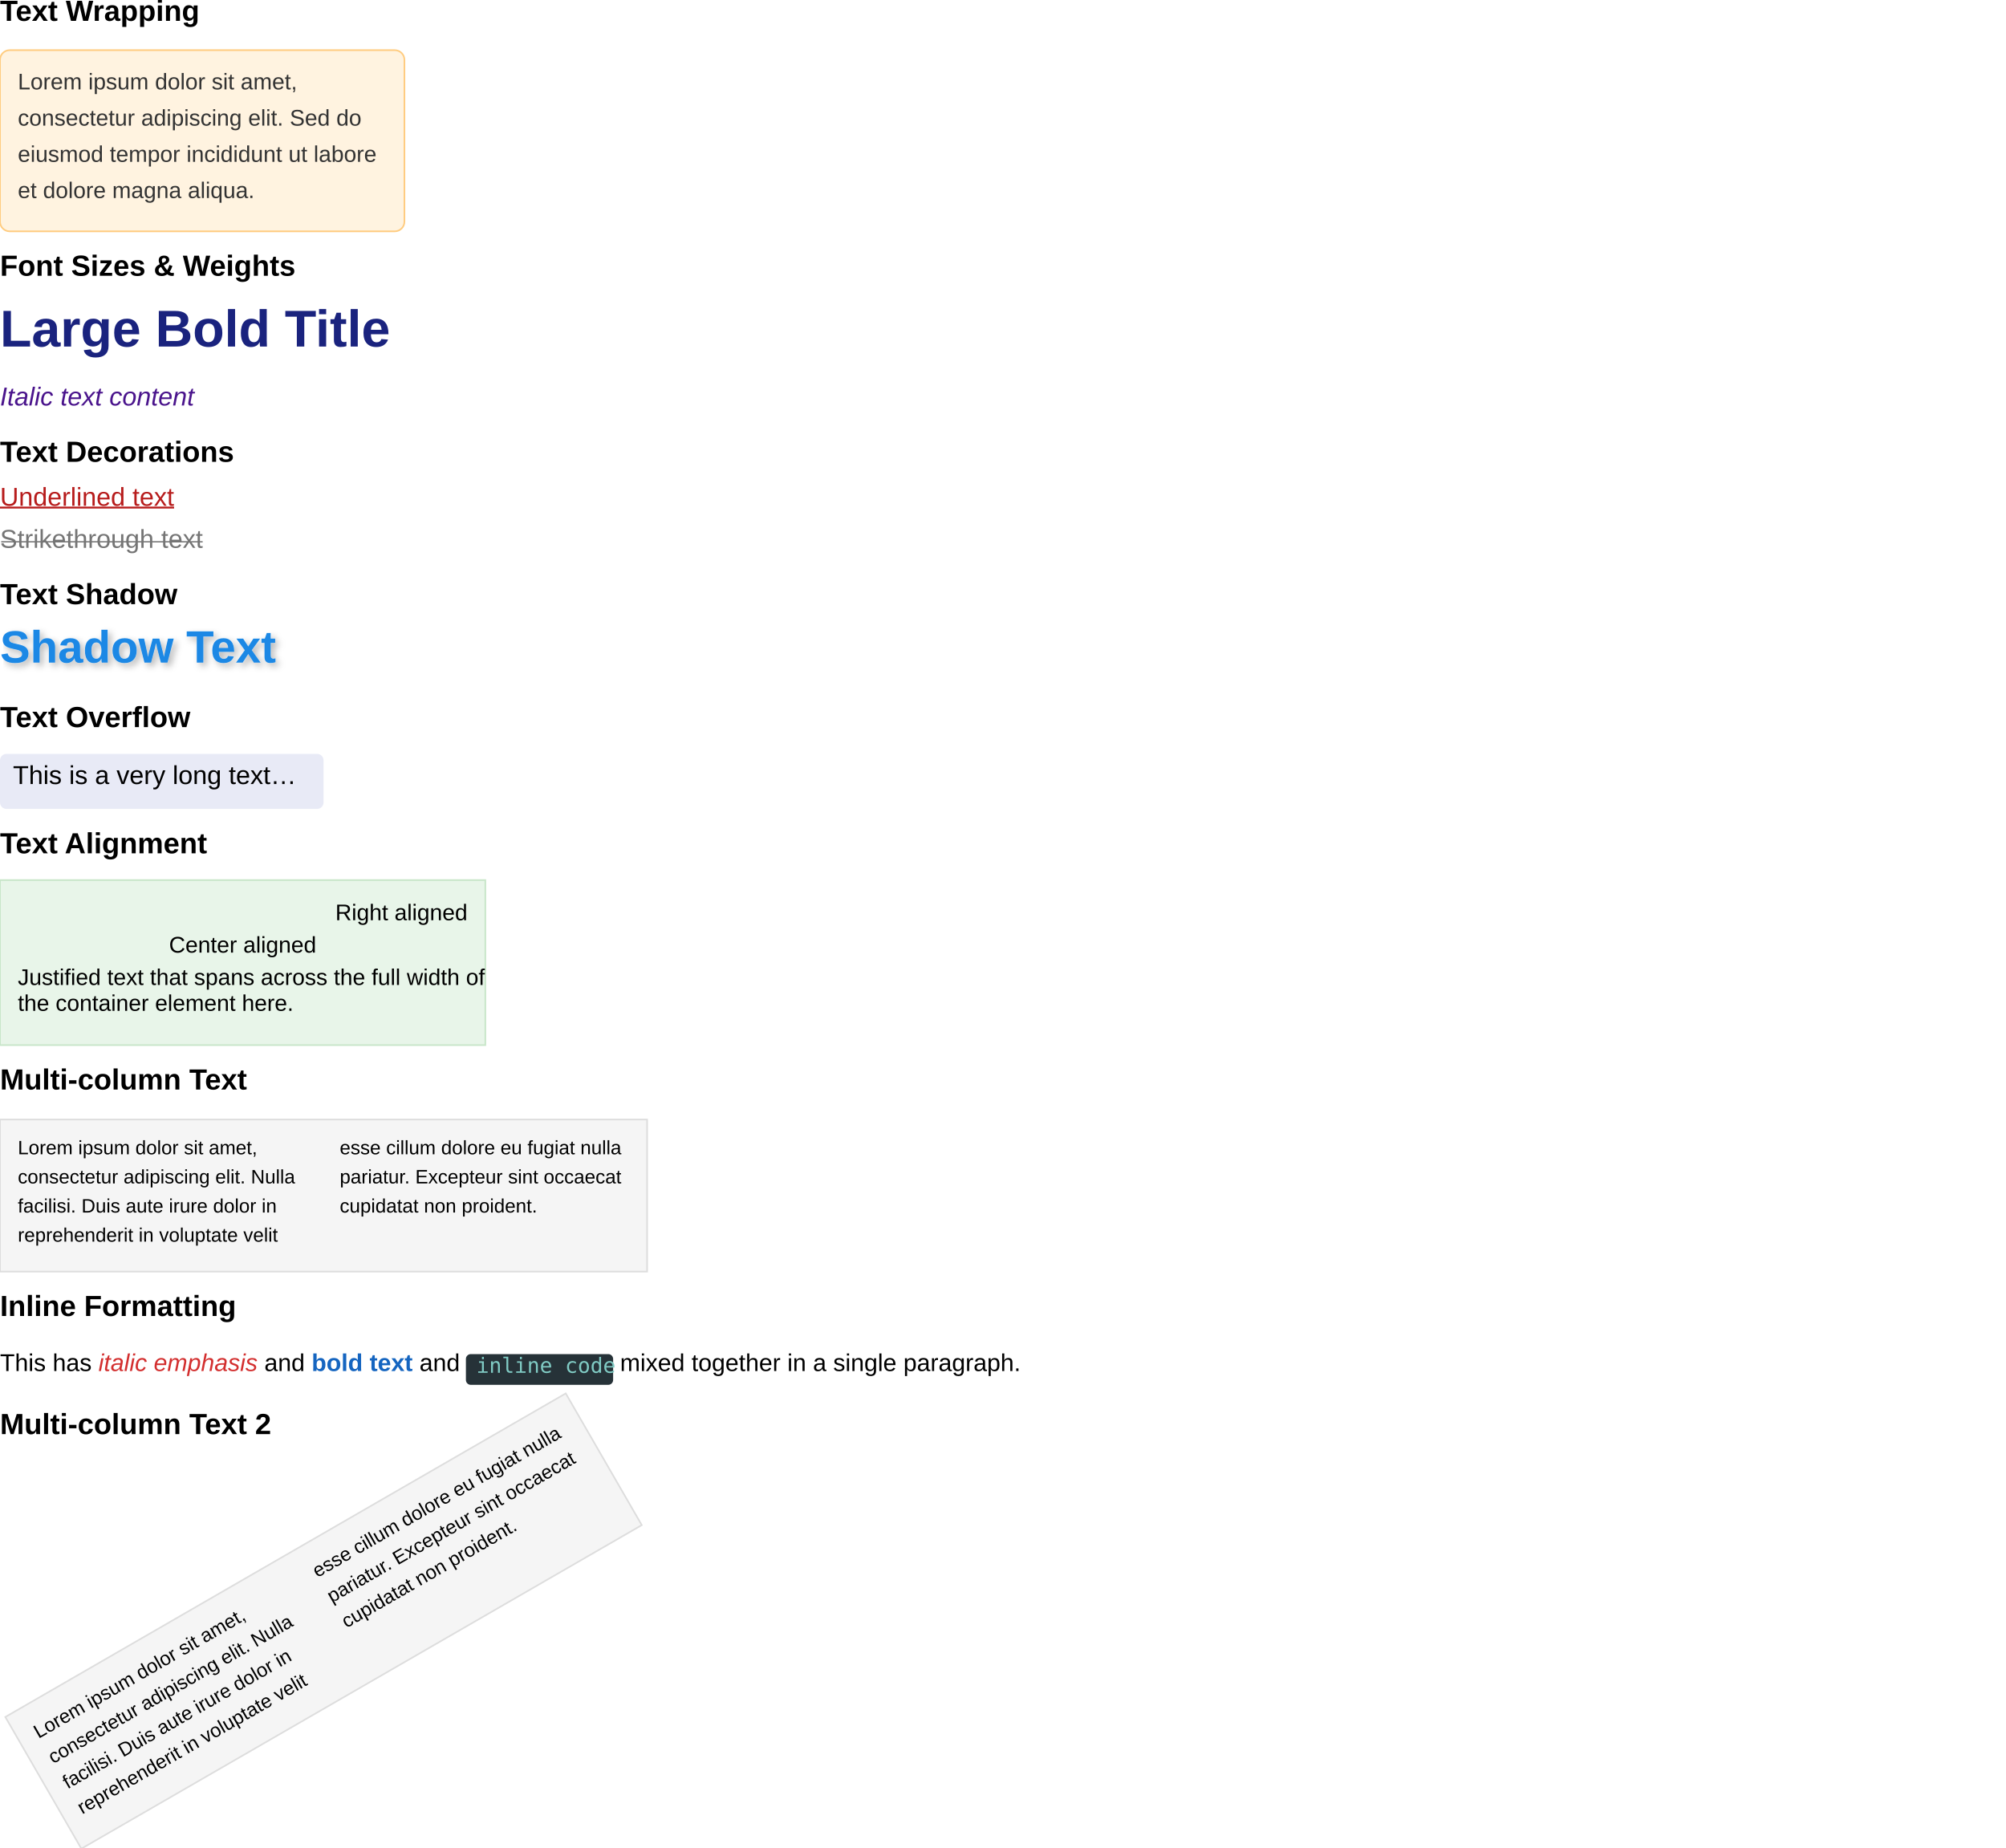
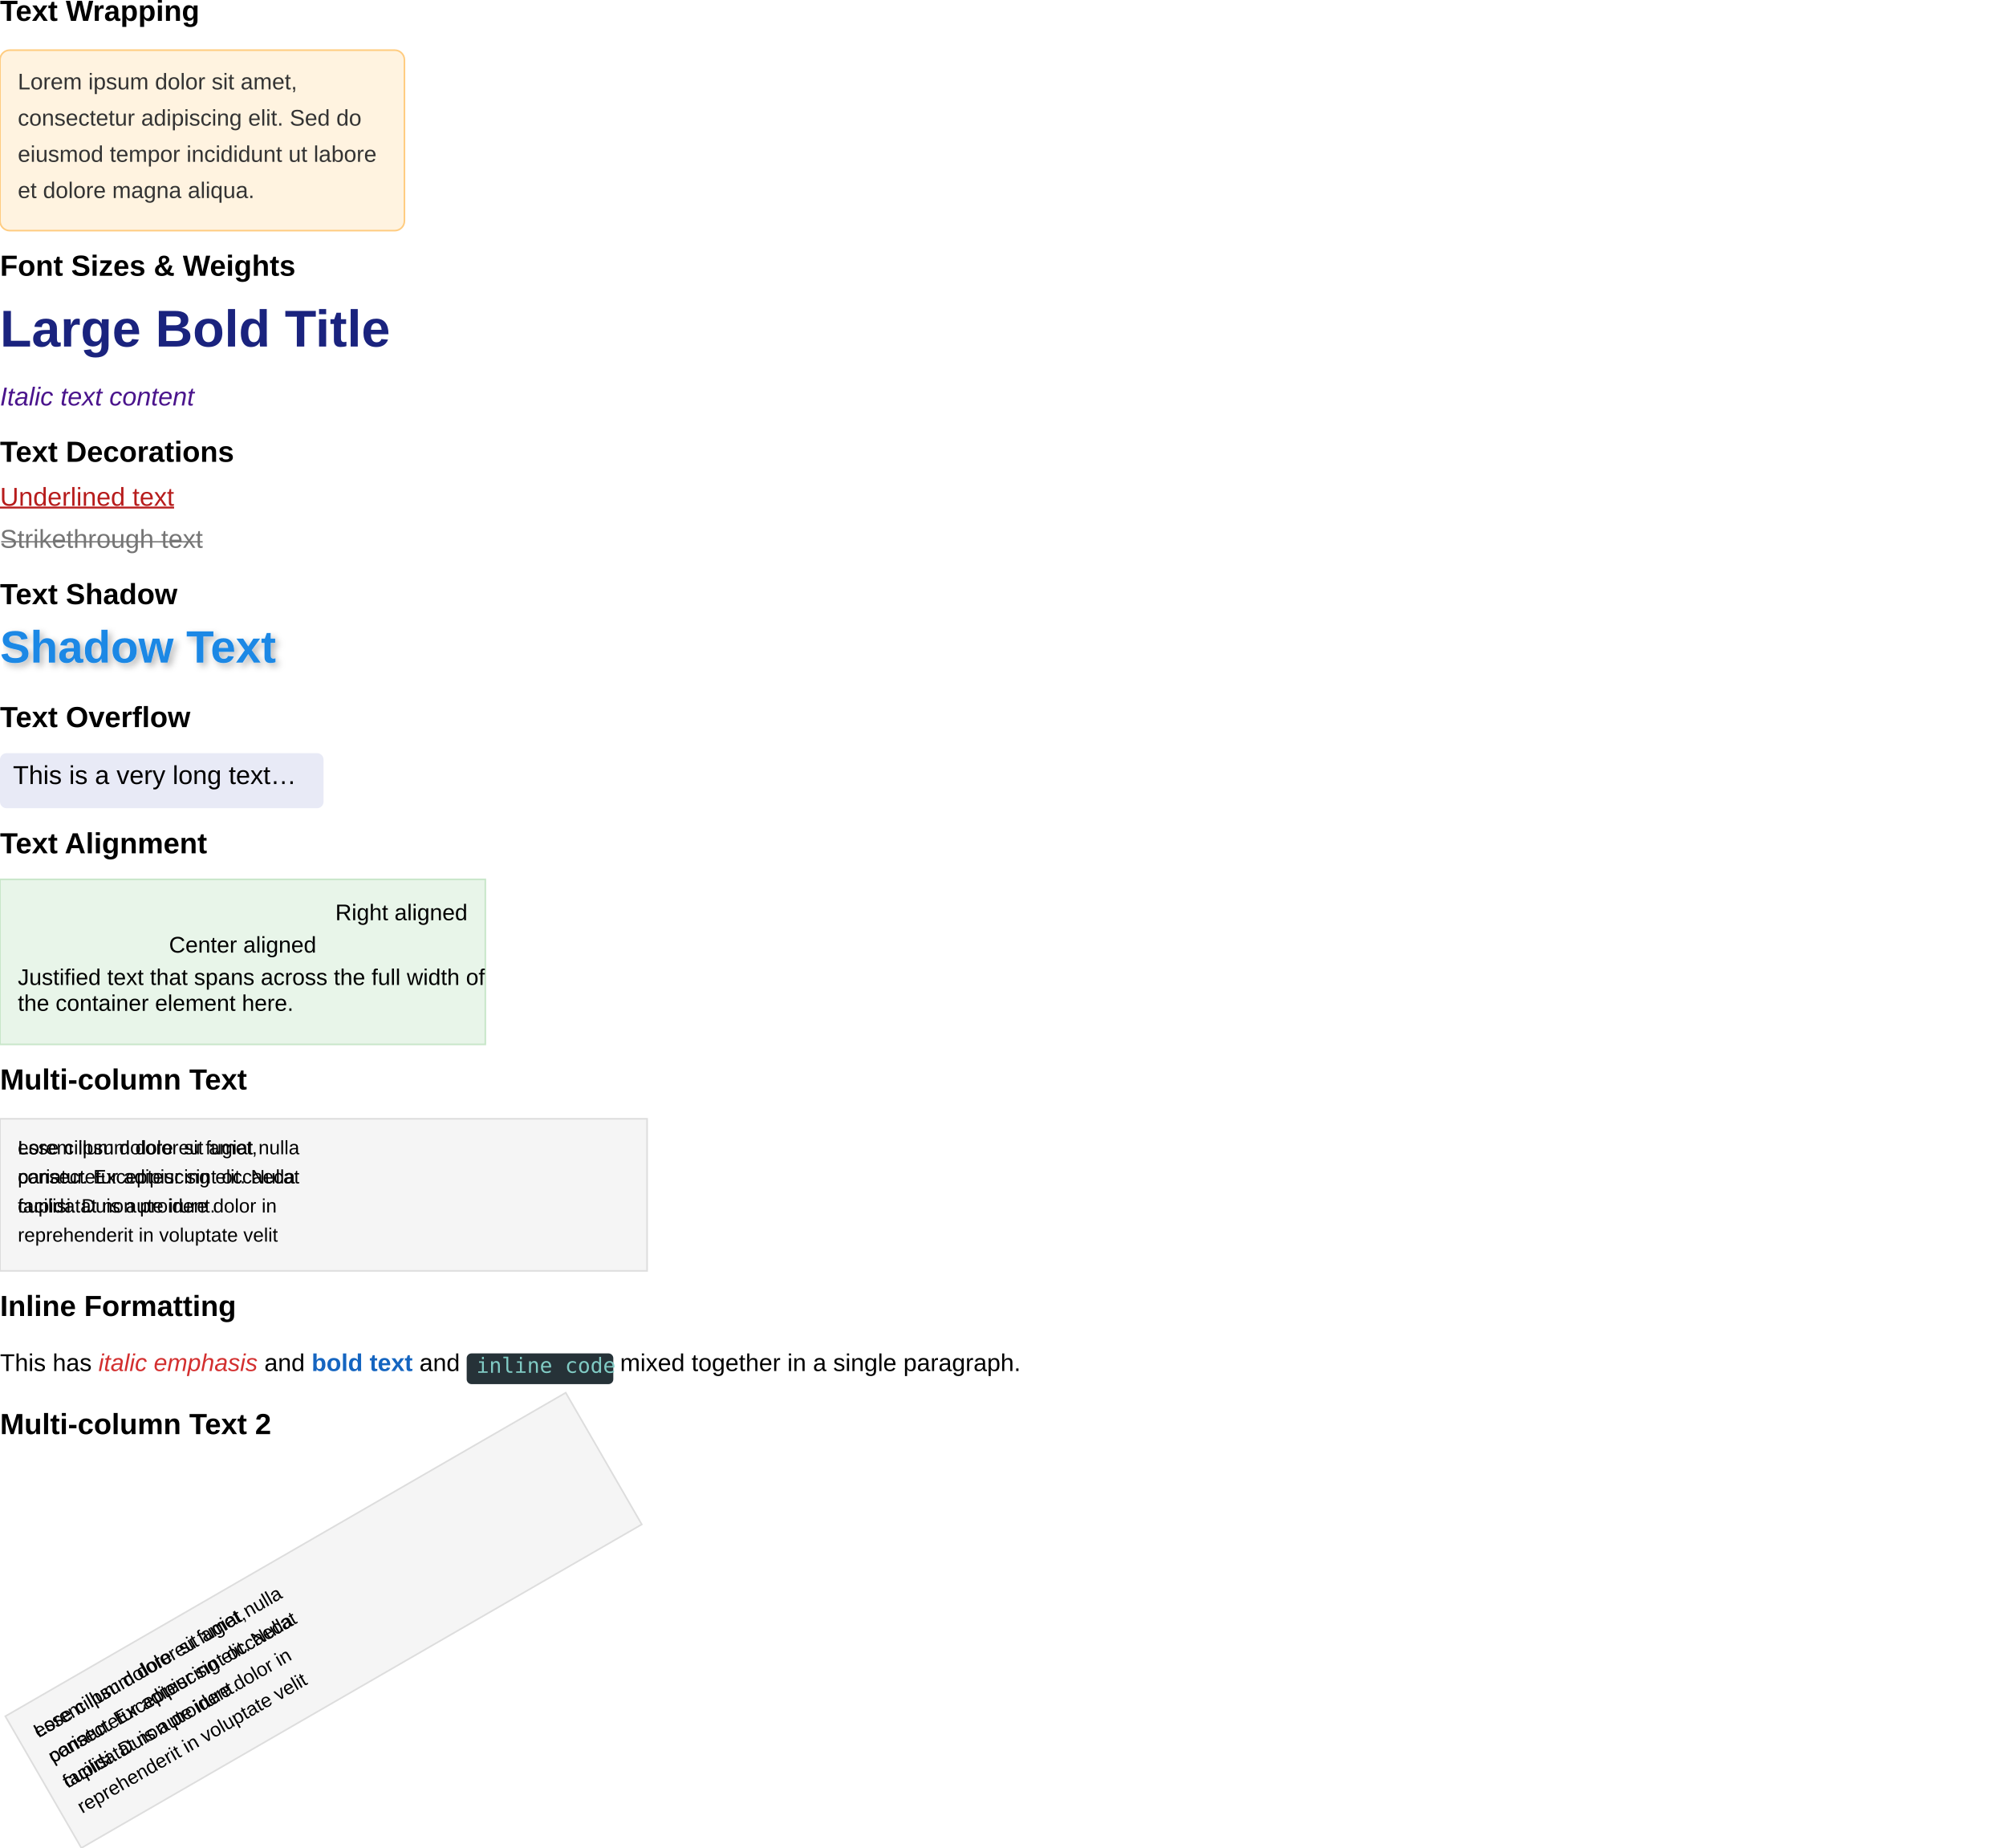
<svg xmlns="http://www.w3.org/2000/svg" width="1240" height="1142" viewBox="0 0 1240 1142">
  <defs>
    <filter id="ts1" x="-50%" y="-50%" width="200%" height="200%">
      <feDropShadow dx="2" dy="2" stdDeviation="2" flood-color="rgba(0, 0, 0, 0.3)" />
    </filter>
  </defs>
  <text x="0" y="1" fill="rgb(0, 0, 0)" dominant-baseline="text-before-edge" font-weight="700" font-size="18px" font-family="Arial, sans-serif">Text Wrapping</text>
  <g>
-     <rect x="0" y="31" width="250" height="112" rx="6" ry="6" fill="rgb(255, 243, 224)" />
-     <rect x="0" y="31" width="250" height="112" rx="6" ry="6" fill="none" stroke="rgb(255, 204, 128)" stroke-width="1" />
+     <rect x="0" y="31" width="250" height="111.56" rx="6" ry="6" fill="rgb(255, 243, 224)" />
+     <rect x="0" y="31" width="250" height="111.56" rx="6" ry="6" fill="none" stroke="rgb(255, 204, 128)" stroke-width="1" />
  </g>
  <text x="11" y="46" fill="rgb(51, 51, 51)" dominant-baseline="text-before-edge" font-size="14px" font-family="Arial, sans-serif">Lorem ipsum dolor sit amet,</text>
  <text x="11" y="68.39" fill="rgb(51, 51, 51)" dominant-baseline="text-before-edge" font-size="14px" font-family="Arial, sans-serif">consectetur adipiscing elit. Sed do</text>
  <text x="11" y="90.78" fill="rgb(51, 51, 51)" dominant-baseline="text-before-edge" font-size="14px" font-family="Arial, sans-serif">eiusmod tempor incididunt ut labore</text>
  <text x="11" y="113.17" fill="rgb(51, 51, 51)" dominant-baseline="text-before-edge" font-size="14px" font-family="Arial, sans-serif">et dolore magna aliqua.</text>
  <text x="0" y="158.56" fill="rgb(0, 0, 0)" dominant-baseline="text-before-edge" font-weight="700" font-size="18px" font-family="Arial, sans-serif">Font Sizes &amp; Weights</text>
  <text x="0" y="193.06" fill="rgb(26, 35, 126)" dominant-baseline="text-before-edge" font-weight="900" font-size="32px" font-family="Arial, sans-serif">Large Bold Title</text>
  <text x="0" y="240.06" fill="rgb(74, 20, 140)" dominant-baseline="text-before-edge" font-style="italic" font-size="16px" font-family="Arial, sans-serif">Italic text content</text>
  <text x="0" y="273.56" fill="rgb(0, 0, 0)" dominant-baseline="text-before-edge" font-weight="700" font-size="18px" font-family="Arial, sans-serif">Text Decorations</text>
  <text x="0" y="302.06" fill="rgb(183, 28, 28)" dominant-baseline="text-before-edge" font-size="16px" font-family="Arial, sans-serif" text-decoration="underline">Underlined text</text>
  <text x="0" y="328.06" fill="rgb(117, 117, 117)" dominant-baseline="text-before-edge" font-size="16px" font-family="Arial, sans-serif" text-decoration="line-through">Strikethrough text</text>
  <text x="0" y="361.56" fill="rgb(0, 0, 0)" dominant-baseline="text-before-edge" font-weight="700" font-size="18px" font-family="Arial, sans-serif">Text Shadow</text>
  <text x="0" y="391.06" fill="rgb(30, 136, 229)" dominant-baseline="text-before-edge" font-weight="700" font-size="28px" font-family="Arial, sans-serif" filter="url(#ts1)">Shadow Text</text>
  <text x="0" y="437.56" fill="rgb(0, 0, 0)" dominant-baseline="text-before-edge" font-weight="700" font-size="18px" font-family="Arial, sans-serif">Text Overflow</text>
-   <rect x="0" y="466" width="200" height="34" rx="4" ry="4" fill="rgb(232, 234, 246)" />
+   <rect x="0" y="465.56" width="200" height="34" rx="4" ry="4" fill="rgb(232, 234, 246)" />
  <text x="8" y="474.06" fill="rgb(0, 0, 0)" dominant-baseline="text-before-edge" font-size="16px" font-family="Arial, sans-serif">This is a very long text…</text>
  <text x="0" y="515.56" fill="rgb(0, 0, 0)" dominant-baseline="text-before-edge" font-weight="700" font-size="18px" font-family="Arial, sans-serif">Text Alignment</text>
  <g>
-     <rect x="0" y="544" width="300" height="102" rx="0" ry="0" fill="rgb(232, 245, 233)" />
-     <rect x="0" y="544" width="300" height="102" rx="0" ry="0" fill="none" stroke="rgb(200, 230, 201)" stroke-width="1" />
+     <rect x="0" y="543.56" width="300" height="102" rx="0" ry="0" fill="rgb(232, 245, 233)" />
+     <rect x="0" y="543.56" width="300" height="102" rx="0" ry="0" fill="none" stroke="rgb(200, 230, 201)" stroke-width="1" />
  </g>
  <text x="207.27" y="559.56" fill="rgb(0, 0, 0)" dominant-baseline="text-before-edge" font-size="14px" font-family="Arial, sans-serif">Right aligned</text>
  <text x="104.47" y="579.56" fill="rgb(0, 0, 0)" dominant-baseline="text-before-edge" font-size="14px" font-family="Arial, sans-serif">Center aligned</text>
  <text x="11" y="599.56" fill="rgb(0, 0, 0)" dominant-baseline="text-before-edge" font-size="14px" font-family="Arial, sans-serif" textLength="300" lengthAdjust="spacing">Justified text that spans across the full width of</text>
  <text x="11" y="615.56" fill="rgb(0, 0, 0)" dominant-baseline="text-before-edge" font-size="14px" font-family="Arial, sans-serif">the container element here.</text>
  <text x="0" y="661.56" fill="rgb(0, 0, 0)" dominant-baseline="text-before-edge" font-weight="700" font-size="18px" font-family="Arial, sans-serif">Multi-column Text</text>
  <g>
-     <rect x="0" y="692" width="400" height="94" rx="0" ry="0" fill="rgb(245, 245, 245)" />
-     <rect x="0" y="692" width="400" height="94" rx="0" ry="0" fill="none" stroke="rgb(221, 221, 221)" stroke-width="1" />
+     <rect x="0" y="691.56" width="400" height="94" rx="0" ry="0" fill="rgb(245, 245, 245)" />
+     <rect x="0" y="691.56" width="400" height="94" rx="0" ry="0" fill="none" stroke="rgb(221, 221, 221)" stroke-width="1" />
  </g>
  <text x="11" y="705.56" fill="rgb(0, 0, 0)" dominant-baseline="text-before-edge" font-size="12px" font-family="Arial, sans-serif">Lorem ipsum dolor sit amet,</text>
  <text x="11" y="723.56" fill="rgb(0, 0, 0)" dominant-baseline="text-before-edge" font-size="12px" font-family="Arial, sans-serif">consectetur adipiscing elit. Nulla</text>
  <text x="11" y="741.56" fill="rgb(0, 0, 0)" dominant-baseline="text-before-edge" font-size="12px" font-family="Arial, sans-serif">facilisi. Duis aute irure dolor in</text>
  <text x="11" y="759.56" fill="rgb(0, 0, 0)" dominant-baseline="text-before-edge" font-size="12px" font-family="Arial, sans-serif">reprehenderit in voluptate velit</text>
-   <text x="210" y="705.56" fill="rgb(0, 0, 0)" dominant-baseline="text-before-edge" font-size="12px" font-family="Arial, sans-serif">esse cillum dolore eu fugiat nulla</text>
-   <text x="210" y="723.56" fill="rgb(0, 0, 0)" dominant-baseline="text-before-edge" font-size="12px" font-family="Arial, sans-serif">pariatur. Excepteur sint occaecat</text>
-   <text x="210" y="741.56" fill="rgb(0, 0, 0)" dominant-baseline="text-before-edge" font-size="12px" font-family="Arial, sans-serif">cupidatat non proident.</text>
+   <text x="11" y="705.56" fill="rgb(0, 0, 0)" dominant-baseline="text-before-edge" font-size="12px" font-family="Arial, sans-serif">esse cillum dolore eu fugiat nulla</text>
+   <text x="11" y="723.56" fill="rgb(0, 0, 0)" dominant-baseline="text-before-edge" font-size="12px" font-family="Arial, sans-serif">pariatur. Excepteur sint occaecat</text>
+   <text x="11" y="741.56" fill="rgb(0, 0, 0)" dominant-baseline="text-before-edge" font-size="12px" font-family="Arial, sans-serif">cupidatat non proident.</text>
  <text x="0" y="801.56" fill="rgb(0, 0, 0)" dominant-baseline="text-before-edge" font-weight="700" font-size="18px" font-family="Arial, sans-serif">Inline Formatting</text>
  <text x="0" y="837.56" fill="rgb(0, 0, 0)" dominant-baseline="text-before-edge" font-size="15px" font-family="Arial, sans-serif" xml:space="preserve">This has </text>
  <text x="60.86" y="837.56" fill="rgb(211, 47, 47)" dominant-baseline="text-before-edge" font-style="italic" font-size="15px" font-family="Arial, sans-serif">italic emphasis</text>
  <text x="159.23" y="837.56" fill="rgb(0, 0, 0)" dominant-baseline="text-before-edge" font-size="15px" font-family="Arial, sans-serif" xml:space="preserve"> and </text>
  <text x="192.61" y="837.56" fill="rgb(21, 101, 192)" dominant-baseline="text-before-edge" font-weight="700" font-size="15px" font-family="Arial, sans-serif">bold text</text>
  <text x="255.11" y="837.56" fill="rgb(0, 0, 0)" dominant-baseline="text-before-edge" font-size="15px" font-family="Arial, sans-serif" xml:space="preserve"> and </text>
-   <rect x="288" y="837" width="91" height="19" rx="3" ry="3" fill="rgb(38, 50, 56)" />
+   <rect x="288.48" y="836.56" width="90.63" height="19" rx="3" ry="3" fill="rgb(38, 50, 56)" />
  <text x="294.48" y="839.56" fill="rgb(128, 203, 196)" dominant-baseline="text-before-edge" font-size="13px" font-family="monospace">inline code</text>
  <text x="379.11" y="837.56" fill="rgb(0, 0, 0)" dominant-baseline="text-before-edge" font-size="15px" font-family="Arial, sans-serif" xml:space="preserve"> mixed together in a single paragraph.</text>
  <text x="0" y="874.56" fill="rgb(0, 0, 0)" dominant-baseline="text-before-edge" font-weight="700" font-size="18px" font-family="Arial, sans-serif">Multi-column Text 2</text>
  <g>
-     <path d="M3.29,1061.3 L349.71,861.3 L396.71,942.7 L50.29,1142.7 Z" fill="rgb(245, 245, 245)" />
-     <path d="M3.29,1061.3 L349.71,861.3 L396.71,942.7 L50.29,1142.7 Z" fill="none" stroke="rgb(221, 221, 221)" stroke-width="1" />
+     <path d="M3.29,1060.86 L349.71,860.86 L396.71,942.27 L50.29,1142.27 Z" fill="rgb(245, 245, 245)" />
+     <path d="M3.29,1060.86 L349.71,860.86 L396.71,942.27 L50.29,1142.27 Z" fill="none" stroke="rgb(221, 221, 221)" stroke-width="1" />
  </g>
-   <text x="0" y="1" fill="rgb(0, 0, 0)" dominant-baseline="text-before-edge" font-size="12px" font-family="Arial, sans-serif" transform="matrix(0.87,-0.5,0.5,0.87,19.32,1067.06)">Lorem ipsum dolor sit amet,</text>
-   <text x="0" y="1" fill="rgb(0, 0, 0)" dominant-baseline="text-before-edge" font-size="12px" font-family="Arial, sans-serif" transform="matrix(0.87,-0.5,0.5,0.87,28.32,1082.64)">consectetur adipiscing elit. Nulla</text>
-   <text x="0" y="1" fill="rgb(0, 0, 0)" dominant-baseline="text-before-edge" font-size="12px" font-family="Arial, sans-serif" transform="matrix(0.87,-0.5,0.5,0.87,37.32,1098.23)">facilisi. Duis aute irure dolor in</text>
-   <text x="0" y="1" fill="rgb(0, 0, 0)" dominant-baseline="text-before-edge" font-size="12px" font-family="Arial, sans-serif" transform="matrix(0.87,-0.5,0.5,0.87,46.32,1113.82)">reprehenderit in voluptate velit</text>
-   <text x="0" y="1" fill="rgb(0, 0, 0)" dominant-baseline="text-before-edge" font-size="12px" font-family="Arial, sans-serif" transform="matrix(0.87,-0.5,0.5,0.87,191.66,967.56)">esse cillum dolore eu fugiat nulla</text>
-   <text x="0" y="1" fill="rgb(0, 0, 0)" dominant-baseline="text-before-edge" font-size="12px" font-family="Arial, sans-serif" transform="matrix(0.87,-0.5,0.5,0.87,200.66,983.14)">pariatur. Excepteur sint occaecat</text>
-   <text x="0" y="1" fill="rgb(0, 0, 0)" dominant-baseline="text-before-edge" font-size="12px" font-family="Arial, sans-serif" transform="matrix(0.87,-0.5,0.5,0.87,209.66,998.73)">cupidatat non proident.</text>
+   <text x="0" y="1" fill="rgb(0, 0, 0)" dominant-baseline="text-before-edge" font-size="12px" font-family="Arial, sans-serif" transform="matrix(0.87,-0.5,0.5,0.87,19.32,1066.62)">Lorem ipsum dolor sit amet,</text>
+   <text x="0" y="1" fill="rgb(0, 0, 0)" dominant-baseline="text-before-edge" font-size="12px" font-family="Arial, sans-serif" transform="matrix(0.87,-0.5,0.5,0.87,28.32,1082.21)">consectetur adipiscing elit. Nulla</text>
+   <text x="0" y="1" fill="rgb(0, 0, 0)" dominant-baseline="text-before-edge" font-size="12px" font-family="Arial, sans-serif" transform="matrix(0.87,-0.5,0.5,0.87,37.32,1097.79)">facilisi. Duis aute irure dolor in</text>
+   <text x="0" y="1" fill="rgb(0, 0, 0)" dominant-baseline="text-before-edge" font-size="12px" font-family="Arial, sans-serif" transform="matrix(0.87,-0.5,0.5,0.87,46.32,1113.38)">reprehenderit in voluptate velit</text>
+   <text x="0" y="1" fill="rgb(0, 0, 0)" dominant-baseline="text-before-edge" font-size="12px" font-family="Arial, sans-serif" transform="matrix(0.87,-0.5,0.5,0.87,19.32,1066.62)">esse cillum dolore eu fugiat nulla</text>
+   <text x="0" y="1" fill="rgb(0, 0, 0)" dominant-baseline="text-before-edge" font-size="12px" font-family="Arial, sans-serif" transform="matrix(0.87,-0.5,0.5,0.87,28.32,1082.21)">pariatur. Excepteur sint occaecat</text>
+   <text x="0" y="1" fill="rgb(0, 0, 0)" dominant-baseline="text-before-edge" font-size="12px" font-family="Arial, sans-serif" transform="matrix(0.87,-0.5,0.5,0.87,37.32,1097.79)">cupidatat non proident.</text>
</svg>
